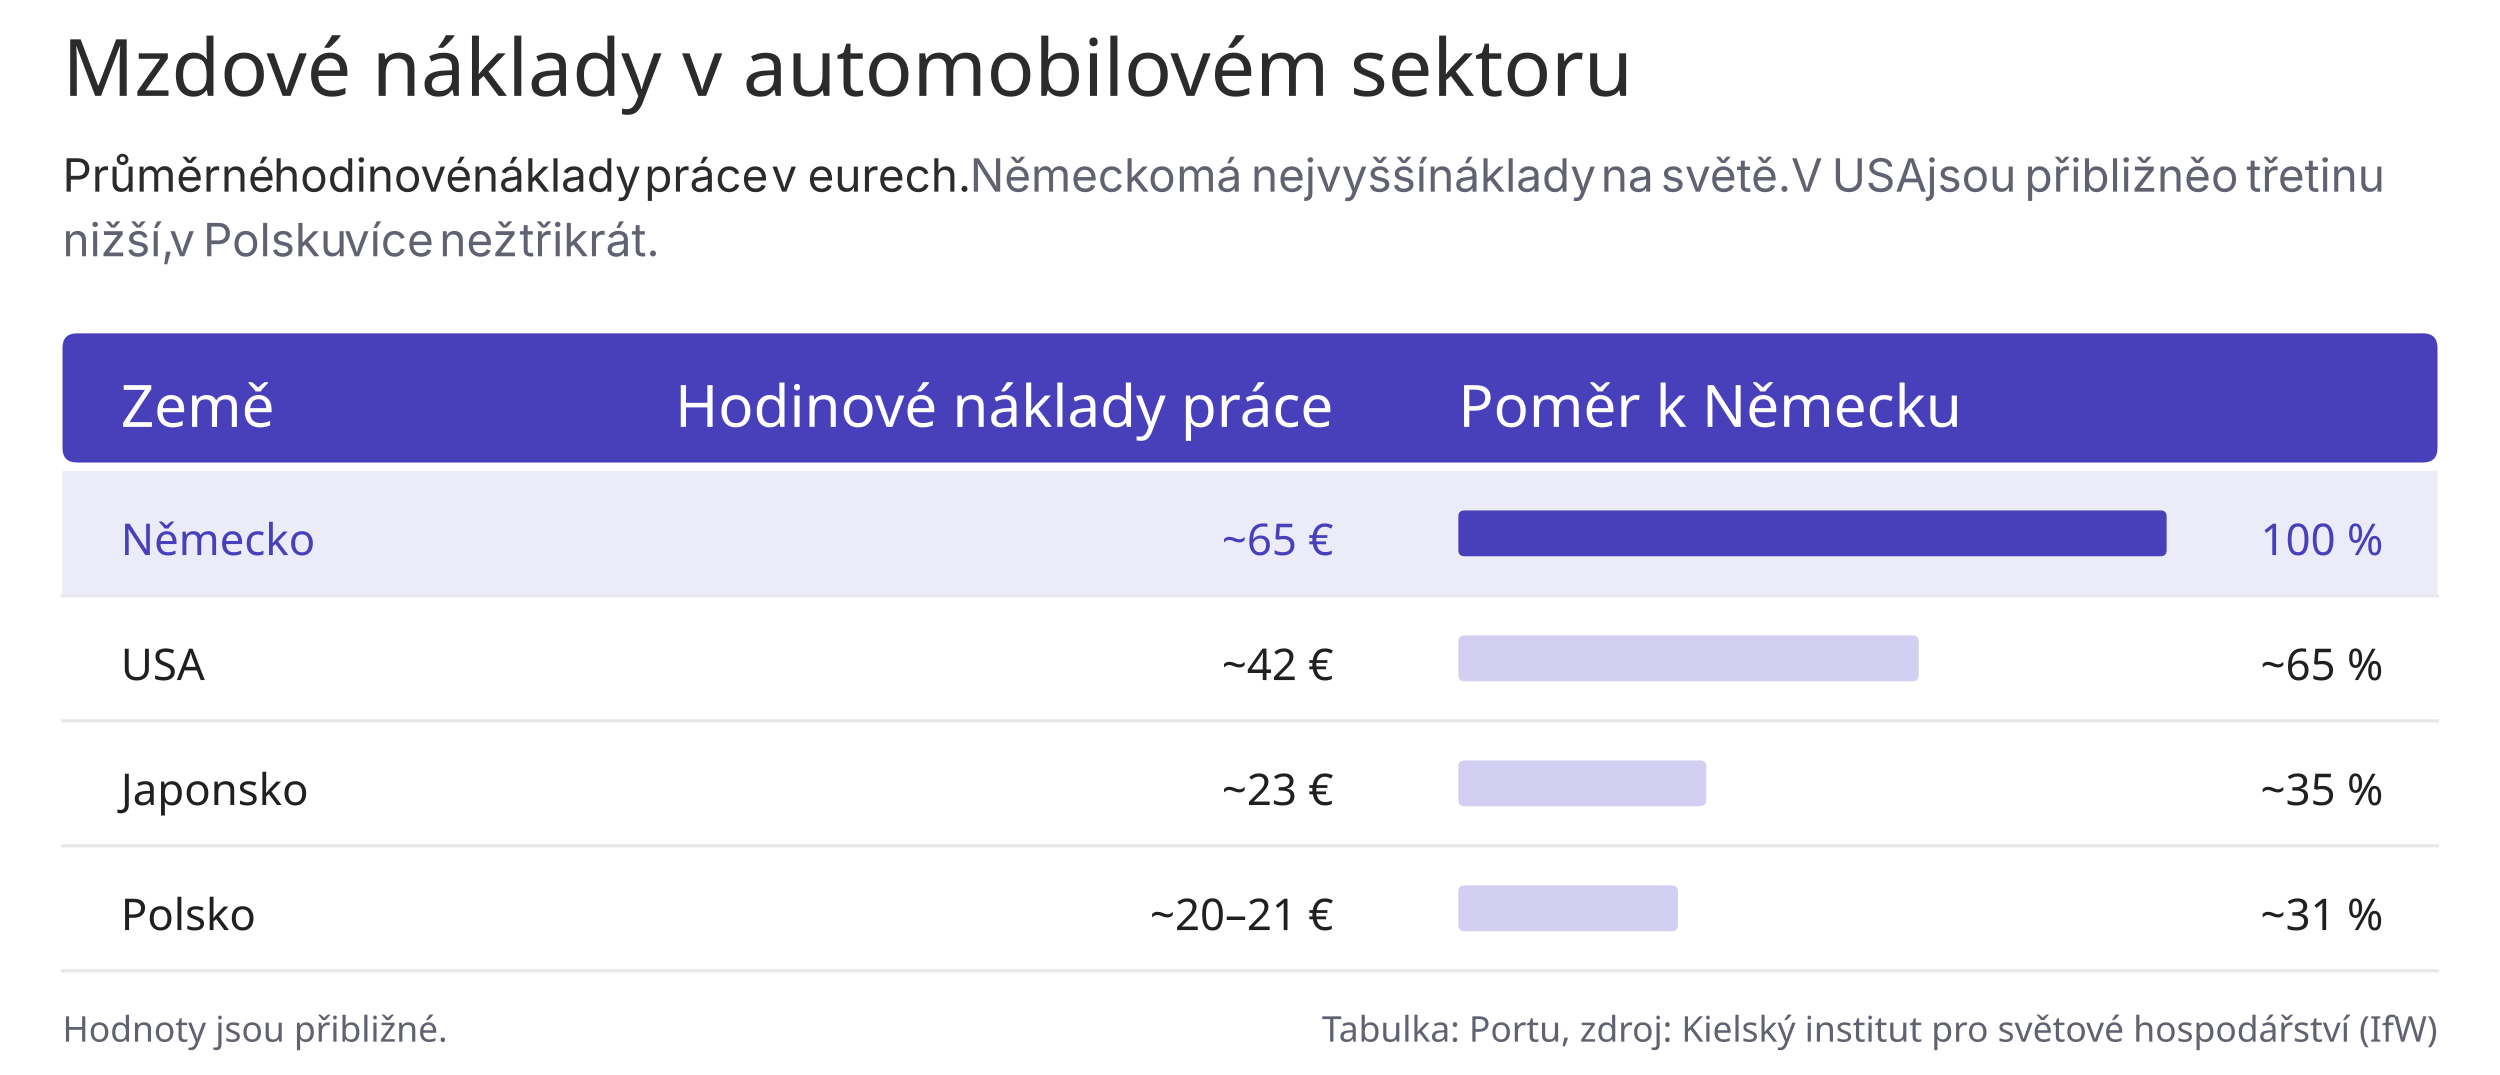
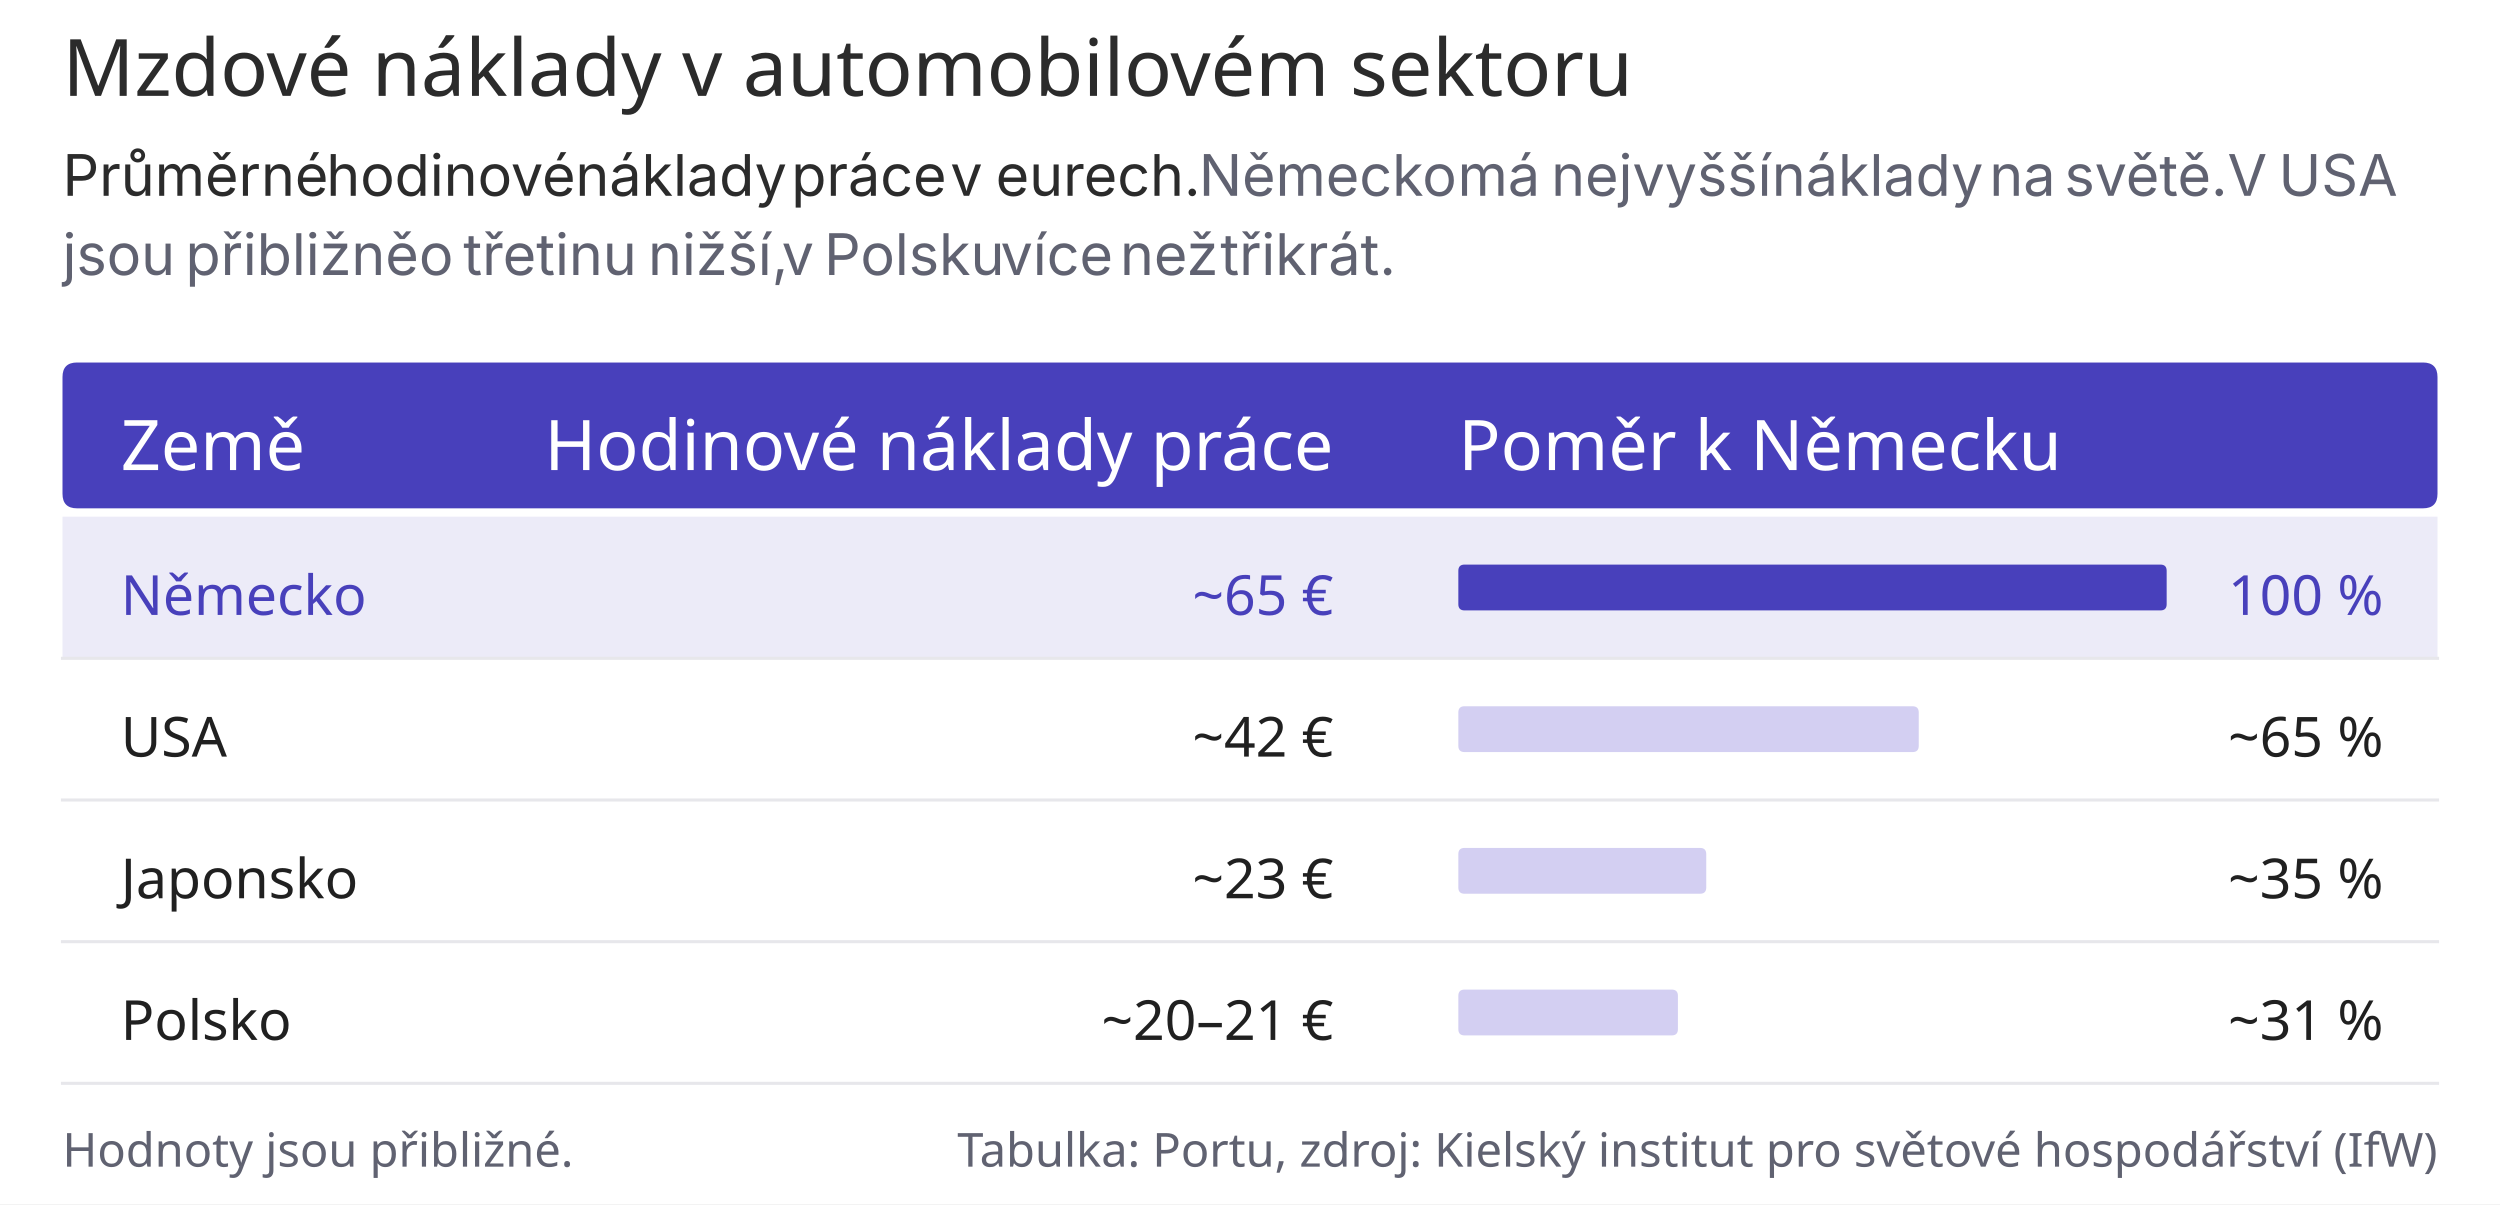
- <svg xmlns="http://www.w3.org/2000/svg" width="432pt" height="185.76pt" viewBox="0 0 432 185.76" version="1.1">
+ <svg xmlns="http://www.w3.org/2000/svg" width="432pt" height="208.08pt" viewBox="0 0 432 208.08" version="1.1">
  <defs>
    <style type="text/css">*{stroke-linejoin: round; stroke-linecap: butt}</style>
  </defs>
  <g id="figure_1">
    <g id="patch_1">
-       <path d="M 0 185.76  L 432 185.76  L 432 0  L 0 0  z " style="fill: #ffffff" />
+       <path d="M 0 208.08  L 432 208.08  L 432 0  L 0 0  z " style="fill: #ffffff" />
    </g>
    <g id="axes_1">
      <g id="patch_2">
-         <path d="M 10.8 81.36  L 421.2 81.36  L 421.2 102.96  L 10.8 102.96  z " clip-path="url(#pbbd07fd3f8)" style="fill: #ecebf8" />
+         <path d="M 10.8 89.28  L 421.2 89.28  L 421.2 113.76  L 10.8 113.76  z " clip-path="url(#p32be91ee75)" style="fill: #ecebf8" />
      </g>
      <g id="patch_3">
-         <path d="M 13.32 57.6  L 418.68 57.6  Q 421.2 57.6 421.2 60.12  L 421.2 77.4  Q 421.2 79.92 418.68 79.92  L 13.32 79.92  Q 10.8 79.92 10.8 77.4  L 10.8 60.12  Q 10.8 57.6 13.32 57.6  z " clip-path="url(#pbbd07fd3f8)" style="fill: #4840bb" />
+         <path d="M 13.32 62.64  L 418.68 62.64  Q 421.2 62.64 421.2 65.16  L 421.2 85.32  Q 421.2 87.84 418.68 87.84  L 13.32 87.84  Q 10.8 87.84 10.8 85.32  L 10.8 65.16  Q 10.8 62.64 13.32 62.64  z " clip-path="url(#p32be91ee75)" style="fill: #4840bb" />
      </g>
      <g id="line2d_1">
-         <path d="M 10.8 102.96  L 421.2 102.96  " clip-path="url(#pbbd07fd3f8)" style="fill: none; stroke: #e7e7eb; stroke-width: 0.54; stroke-linecap: square" />
+         <path d="M 10.8 113.76  L 421.2 113.76  " clip-path="url(#p32be91ee75)" style="fill: none; stroke: #e7e7eb; stroke-width: 0.54; stroke-linecap: square" />
      </g>
      <g id="line2d_2">
-         <path d="M 10.8 124.56  L 421.2 124.56  " clip-path="url(#pbbd07fd3f8)" style="fill: none; stroke: #e7e7eb; stroke-width: 0.54; stroke-linecap: square" />
+         <path d="M 10.8 138.24  L 421.2 138.24  " clip-path="url(#p32be91ee75)" style="fill: none; stroke: #e7e7eb; stroke-width: 0.54; stroke-linecap: square" />
      </g>
      <g id="line2d_3">
-         <path d="M 10.8 146.16  L 421.2 146.16  " clip-path="url(#pbbd07fd3f8)" style="fill: none; stroke: #e7e7eb; stroke-width: 0.54; stroke-linecap: square" />
+         <path d="M 10.8 162.72  L 421.2 162.72  " clip-path="url(#p32be91ee75)" style="fill: none; stroke: #e7e7eb; stroke-width: 0.54; stroke-linecap: square" />
      </g>
      <g id="line2d_4">
-         <path d="M 10.8 167.76  L 421.2 167.76  " clip-path="url(#pbbd07fd3f8)" style="fill: none; stroke: #e7e7eb; stroke-width: 0.54; stroke-linecap: square" />
+         <path d="M 10.8 187.2  L 421.2 187.2  " clip-path="url(#p32be91ee75)" style="fill: none; stroke: #e7e7eb; stroke-width: 0.54; stroke-linecap: square" />
      </g>
      <g id="patch_4">
-         <path d="M 253.08 88.2  L 373.32 88.2  Q 374.4 88.2 374.4 89.28  L 374.4 95.04  Q 374.4 96.12 373.32 96.12  L 253.08 96.12  Q 252 96.12 252 95.04  L 252 89.28  Q 252 88.2 253.08 88.2  z " clip-path="url(#pbbd07fd3f8)" style="fill: #4840bb" />
+         <path d="M 253.08 97.56  L 373.32 97.56  Q 374.4 97.56 374.4 98.64  L 374.4 104.4  Q 374.4 105.48 373.32 105.48  L 253.08 105.48  Q 252 105.48 252 104.4  L 252 98.64  Q 252 97.56 253.08 97.56  z " clip-path="url(#p32be91ee75)" style="fill: #4840bb" />
      </g>
      <g id="patch_5">
-         <path d="M 253.08 109.8  L 330.48 109.8  Q 331.56 109.8 331.56 110.88  L 331.56 116.64  Q 331.56 117.72 330.48 117.72  L 253.08 117.72  Q 252 117.72 252 116.64  L 252 110.88  Q 252 109.8 253.08 109.8  z " clip-path="url(#pbbd07fd3f8)" style="fill: #d3cff2" />
+         <path d="M 253.08 122.04  L 330.48 122.04  Q 331.56 122.04 331.56 123.12  L 331.56 128.88  Q 331.56 129.96 330.48 129.96  L 253.08 129.96  Q 252 129.96 252 128.88  L 252 123.12  Q 252 122.04 253.08 122.04  z " clip-path="url(#p32be91ee75)" style="fill: #d3cff2" />
      </g>
      <g id="patch_6">
-         <path d="M 253.08 131.4  L 293.76 131.4  Q 294.84 131.4 294.84 132.48  L 294.84 138.24  Q 294.84 139.32 293.76 139.32  L 253.08 139.32  Q 252 139.32 252 138.24  L 252 132.48  Q 252 131.4 253.08 131.4  z " clip-path="url(#pbbd07fd3f8)" style="fill: #d3cff2" />
+         <path d="M 253.08 146.52  L 293.76 146.52  Q 294.84 146.52 294.84 147.6  L 294.84 153.36  Q 294.84 154.44 293.76 154.44  L 253.08 154.44  Q 252 154.44 252 153.36  L 252 147.6  Q 252 146.52 253.08 146.52  z " clip-path="url(#p32be91ee75)" style="fill: #d3cff2" />
      </g>
      <g id="patch_7">
-         <path d="M 253.08 153  L 288.864 153  Q 289.944 153 289.944 154.08  L 289.944 159.84  Q 289.944 160.92 288.864 160.92  L 253.08 160.92  Q 252 160.92 252 159.84  L 252 154.08  Q 252 153 253.08 153  z " clip-path="url(#pbbd07fd3f8)" style="fill: #d3cff2" />
+         <path d="M 253.08 171  L 288.864 171  Q 289.944 171 289.944 172.08  L 289.944 177.84  Q 289.944 178.92 288.864 178.92  L 253.08 178.92  Q 252 178.92 252 177.84  L 252 172.08  Q 252 171 253.08 171  z " clip-path="url(#p32be91ee75)" style="fill: #d3cff2" />
      </g>
      <g id="text_1">
        <text style="font-size: 13.68px; font-family: 'Rethink Sans'; text-anchor: start; fill: #2b2b2b" x="10.8" y="16.56" transform="rotate(-0 10.8 16.56)">Mzdové náklady v automobilovém sektoru</text>
      </g>
      <g id="text_2">
-         <text style="font-size: 7.92px; font-family: 'Inter', 'DejaVu Sans', 'Bitstream Vera Sans', 'Computer Modern Sans Serif', 'Lucida Grande', 'Verdana', 'Geneva', 'Lucid', 'Arial', 'Helvetica', 'Avant Garde', sans-serif; text-anchor: start; fill: #2b2b2b" x="10.8" y="33.12" transform="rotate(-0 10.8 33.12)">Průměrné</text>
+         <text style="font-size: 9.92px; font-family: 'Inter', 'DejaVu Sans', 'Bitstream Vera Sans', 'Computer Modern Sans Serif', 'Lucida Grande', 'Verdana', 'Geneva', 'Lucid', 'Arial', 'Helvetica', 'Avant Garde', sans-serif; text-anchor: start; fill: #2b2b2b" x="10.8" y="33.84" transform="rotate(-0 10.8 33.84)">Průměrné</text>
      </g>
      <g id="text_3">
-         <text style="font-size: 7.92px; font-family: 'Inter', 'DejaVu Sans', 'Bitstream Vera Sans', 'Computer Modern Sans Serif', 'Lucida Grande', 'Verdana', 'Geneva', 'Lucid', 'Arial', 'Helvetica', 'Avant Garde', sans-serif; text-anchor: start; fill: #2b2b2b" x="47.192" y="33.12" transform="rotate(-0 47.1924 33.12)">hodinové</text>
+         <text style="font-size: 9.92px; font-family: 'Inter', 'DejaVu Sans', 'Bitstream Vera Sans', 'Computer Modern Sans Serif', 'Lucida Grande', 'Verdana', 'Geneva', 'Lucid', 'Arial', 'Helvetica', 'Avant Garde', sans-serif; text-anchor: start; fill: #2b2b2b" x="56.382" y="33.84" transform="rotate(-0 56.3824 33.84)">hodinové</text>
      </g>
      <g id="text_4">
-         <text style="font-size: 7.92px; font-family: 'Inter', 'DejaVu Sans', 'Bitstream Vera Sans', 'Computer Modern Sans Serif', 'Lucida Grande', 'Verdana', 'Geneva', 'Lucid', 'Arial', 'Helvetica', 'Avant Garde', sans-serif; text-anchor: start; fill: #2b2b2b" x="81.558" y="33.12" transform="rotate(-0 81.55778 33.12)">náklady</text>
+         <text style="font-size: 9.92px; font-family: 'Inter', 'DejaVu Sans', 'Bitstream Vera Sans', 'Computer Modern Sans Serif', 'Lucida Grande', 'Verdana', 'Geneva', 'Lucid', 'Arial', 'Helvetica', 'Avant Garde', sans-serif; text-anchor: start; fill: #2b2b2b" x="99.426" y="33.84" transform="rotate(-0 99.4259 33.84)">náklady</text>
      </g>
      <g id="text_5">
-         <text style="font-size: 7.92px; font-family: 'Inter', 'DejaVu Sans', 'Bitstream Vera Sans', 'Computer Modern Sans Serif', 'Lucida Grande', 'Verdana', 'Geneva', 'Lucid', 'Arial', 'Helvetica', 'Avant Garde', sans-serif; text-anchor: start; fill: #2b2b2b" x="111.337" y="33.12" transform="rotate(-0 111.337 33.12)">práce</text>
+         <text style="font-size: 9.92px; font-family: 'Inter', 'DejaVu Sans', 'Bitstream Vera Sans', 'Computer Modern Sans Serif', 'Lucida Grande', 'Verdana', 'Geneva', 'Lucid', 'Arial', 'Helvetica', 'Avant Garde', sans-serif; text-anchor: start; fill: #2b2b2b" x="136.725" y="33.84" transform="rotate(-0 136.7251 33.84)">práce</text>
      </g>
      <g id="text_6">
-         <text style="font-size: 7.92px; font-family: 'Inter', 'DejaVu Sans', 'Bitstream Vera Sans', 'Computer Modern Sans Serif', 'Lucida Grande', 'Verdana', 'Geneva', 'Lucid', 'Arial', 'Helvetica', 'Avant Garde', sans-serif; text-anchor: start; fill: #2b2b2b" x="133.284" y="33.12" transform="rotate(-0 133.284 33.12)">v</text>
+         <text style="font-size: 9.92px; font-family: 'Inter', 'DejaVu Sans', 'Bitstream Vera Sans', 'Computer Modern Sans Serif', 'Lucida Grande', 'Verdana', 'Geneva', 'Lucid', 'Arial', 'Helvetica', 'Avant Garde', sans-serif; text-anchor: start; fill: #2b2b2b" x="164.214" y="33.84" transform="rotate(-0 164.2143 33.84)">v</text>
      </g>
      <g id="text_7">
-         <text style="font-size: 7.92px; font-family: 'Inter', 'DejaVu Sans', 'Bitstream Vera Sans', 'Computer Modern Sans Serif', 'Lucida Grande', 'Verdana', 'Geneva', 'Lucid', 'Arial', 'Helvetica', 'Avant Garde', sans-serif; text-anchor: start; fill: #2b2b2b" x="139.548" y="33.12" transform="rotate(-0 139.5483 33.12)">eurech.</text>
+         <text style="font-size: 9.92px; font-family: 'Inter', 'DejaVu Sans', 'Bitstream Vera Sans', 'Computer Modern Sans Serif', 'Lucida Grande', 'Verdana', 'Geneva', 'Lucid', 'Arial', 'Helvetica', 'Avant Garde', sans-serif; text-anchor: start; fill: #2b2b2b" x="172.06" y="33.84" transform="rotate(-0 172.0605 33.84)">eurech.</text>
      </g>
      <g id="text_8">
-         <text style="font-size: 7.92px; font-family: 'Inter', 'DejaVu Sans', 'Bitstream Vera Sans', 'Computer Modern Sans Serif', 'Lucida Grande', 'Verdana', 'Geneva', 'Lucid', 'Arial', 'Helvetica', 'Avant Garde', sans-serif; text-anchor: start; fill: #606271" x="167.569" y="33.12" transform="rotate(-0 167.569 33.12)">Německo</text>
+         <text style="font-size: 9.92px; font-family: 'Inter', 'DejaVu Sans', 'Bitstream Vera Sans', 'Computer Modern Sans Serif', 'Lucida Grande', 'Verdana', 'Geneva', 'Lucid', 'Arial', 'Helvetica', 'Avant Garde', sans-serif; text-anchor: start; fill: #606271" x="207.157" y="33.84" transform="rotate(-0 207.1571 33.84)">Německo</text>
      </g>
      <g id="text_9">
-         <text style="font-size: 7.92px; font-family: 'Inter', 'DejaVu Sans', 'Bitstream Vera Sans', 'Computer Modern Sans Serif', 'Lucida Grande', 'Verdana', 'Geneva', 'Lucid', 'Arial', 'Helvetica', 'Avant Garde', sans-serif; text-anchor: start; fill: #606271" x="203.266" y="33.12" transform="rotate(-0 203.2659 33.12)">má</text>
+         <text style="font-size: 9.92px; font-family: 'Inter', 'DejaVu Sans', 'Bitstream Vera Sans', 'Computer Modern Sans Serif', 'Lucida Grande', 'Verdana', 'Geneva', 'Lucid', 'Arial', 'Helvetica', 'Avant Garde', sans-serif; text-anchor: start; fill: #606271" x="251.868" y="33.84" transform="rotate(-0 251.8684 33.84)">má</text>
      </g>
      <g id="text_10">
-         <text style="font-size: 7.92px; font-family: 'Inter', 'DejaVu Sans', 'Bitstream Vera Sans', 'Computer Modern Sans Serif', 'Lucida Grande', 'Verdana', 'Geneva', 'Lucid', 'Arial', 'Helvetica', 'Avant Garde', sans-serif; text-anchor: start; fill: #606271" x="216.175" y="33.12" transform="rotate(-0 216.1755 33.12)">nejvyšší</text>
+         <text style="font-size: 9.92px; font-family: 'Inter', 'DejaVu Sans', 'Bitstream Vera Sans', 'Computer Modern Sans Serif', 'Lucida Grande', 'Verdana', 'Geneva', 'Lucid', 'Arial', 'Helvetica', 'Avant Garde', sans-serif; text-anchor: start; fill: #606271" x="268.038" y="33.84" transform="rotate(-0 268.038 33.84)">nejvyšší</text>
      </g>
      <g id="text_11">
-         <text style="font-size: 7.92px; font-family: 'Inter', 'DejaVu Sans', 'Bitstream Vera Sans', 'Computer Modern Sans Serif', 'Lucida Grande', 'Verdana', 'Geneva', 'Lucid', 'Arial', 'Helvetica', 'Avant Garde', sans-serif; text-anchor: start; fill: #606271" x="246.618" y="33.12" transform="rotate(-0 246.618 33.12)">náklady</text>
+         <text style="font-size: 9.92px; font-family: 'Inter', 'DejaVu Sans', 'Bitstream Vera Sans', 'Computer Modern Sans Serif', 'Lucida Grande', 'Verdana', 'Geneva', 'Lucid', 'Arial', 'Helvetica', 'Avant Garde', sans-serif; text-anchor: start; fill: #606271" x="306.168" y="33.84" transform="rotate(-0 306.168 33.84)">náklady</text>
      </g>
      <g id="text_12">
-         <text style="font-size: 7.92px; font-family: 'Inter', 'DejaVu Sans', 'Bitstream Vera Sans', 'Computer Modern Sans Serif', 'Lucida Grande', 'Verdana', 'Geneva', 'Lucid', 'Arial', 'Helvetica', 'Avant Garde', sans-serif; text-anchor: start; fill: #606271" x="276.625" y="33.12" transform="rotate(-0 276.6249 33.12)">na</text>
+         <text style="font-size: 9.92px; font-family: 'Inter', 'DejaVu Sans', 'Bitstream Vera Sans', 'Computer Modern Sans Serif', 'Lucida Grande', 'Verdana', 'Geneva', 'Lucid', 'Arial', 'Helvetica', 'Avant Garde', sans-serif; text-anchor: start; fill: #606271" x="343.752" y="33.84" transform="rotate(-0 343.7524 33.84)">na</text>
      </g>
      <g id="text_13">
-         <text style="font-size: 7.92px; font-family: 'Inter', 'DejaVu Sans', 'Bitstream Vera Sans', 'Computer Modern Sans Serif', 'Lucida Grande', 'Verdana', 'Geneva', 'Lucid', 'Arial', 'Helvetica', 'Avant Garde', sans-serif; text-anchor: start; fill: #606271" x="286.984" y="33.12" transform="rotate(-0 286.984 33.12)">světě.</text>
+         <text style="font-size: 9.92px; font-family: 'Inter', 'DejaVu Sans', 'Bitstream Vera Sans', 'Computer Modern Sans Serif', 'Lucida Grande', 'Verdana', 'Geneva', 'Lucid', 'Arial', 'Helvetica', 'Avant Garde', sans-serif; text-anchor: start; fill: #606271" x="356.727" y="33.84" transform="rotate(-0 356.7274 33.84)">světě.</text>
      </g>
      <g id="text_14">
-         <text style="font-size: 7.92px; font-family: 'Inter', 'DejaVu Sans', 'Bitstream Vera Sans', 'Computer Modern Sans Serif', 'Lucida Grande', 'Verdana', 'Geneva', 'Lucid', 'Arial', 'Helvetica', 'Avant Garde', sans-serif; text-anchor: start; fill: #606271" x="309.484" y="33.12" transform="rotate(-0 309.4842 33.12)">V</text>
+         <text style="font-size: 9.92px; font-family: 'Inter', 'DejaVu Sans', 'Bitstream Vera Sans', 'Computer Modern Sans Serif', 'Lucida Grande', 'Verdana', 'Geneva', 'Lucid', 'Arial', 'Helvetica', 'Avant Garde', sans-serif; text-anchor: start; fill: #606271" x="384.91" y="33.84" transform="rotate(-0 384.9096 33.84)">V</text>
      </g>
      <g id="text_15">
-         <text style="font-size: 7.92px; font-family: 'Inter', 'DejaVu Sans', 'Bitstream Vera Sans', 'Computer Modern Sans Serif', 'Lucida Grande', 'Verdana', 'Geneva', 'Lucid', 'Arial', 'Helvetica', 'Avant Garde', sans-serif; text-anchor: start; fill: #606271" x="316.524" y="33.12" transform="rotate(-0 316.5244 33.12)">USA</text>
+         <text style="font-size: 9.92px; font-family: 'Inter', 'DejaVu Sans', 'Bitstream Vera Sans', 'Computer Modern Sans Serif', 'Lucida Grande', 'Verdana', 'Geneva', 'Lucid', 'Arial', 'Helvetica', 'Avant Garde', sans-serif; text-anchor: start; fill: #606271" x="393.728" y="33.84" transform="rotate(-0 393.7275 33.84)">USA</text>
      </g>
      <g id="text_16">
-         <text style="font-size: 7.92px; font-family: 'Inter', 'DejaVu Sans', 'Bitstream Vera Sans', 'Computer Modern Sans Serif', 'Lucida Grande', 'Verdana', 'Geneva', 'Lucid', 'Arial', 'Helvetica', 'Avant Garde', sans-serif; text-anchor: start; fill: #606271" x="332.879" y="33.12" transform="rotate(-0 332.8792 33.12)">jsou</text>
+         <text style="font-size: 9.92px; font-family: 'Inter', 'DejaVu Sans', 'Bitstream Vera Sans', 'Computer Modern Sans Serif', 'Lucida Grande', 'Verdana', 'Geneva', 'Lucid', 'Arial', 'Helvetica', 'Avant Garde', sans-serif; text-anchor: start; fill: #606271" x="10.8" y="47.52" transform="rotate(-0 10.8 47.52)">jsou</text>
      </g>
      <g id="text_17">
-         <text style="font-size: 7.92px; font-family: 'Inter', 'DejaVu Sans', 'Bitstream Vera Sans', 'Computer Modern Sans Serif', 'Lucida Grande', 'Verdana', 'Geneva', 'Lucid', 'Arial', 'Helvetica', 'Avant Garde', sans-serif; text-anchor: start; fill: #606271" x="349.844" y="33.12" transform="rotate(-0 349.8441 33.12)">přibližně</text>
+         <text style="font-size: 9.92px; font-family: 'Inter', 'DejaVu Sans', 'Bitstream Vera Sans', 'Computer Modern Sans Serif', 'Lucida Grande', 'Verdana', 'Geneva', 'Lucid', 'Arial', 'Helvetica', 'Avant Garde', sans-serif; text-anchor: start; fill: #606271" x="32.049" y="47.52" transform="rotate(-0 32.04895 47.52)">přibližně</text>
      </g>
      <g id="text_18">
-         <text style="font-size: 7.92px; font-family: 'Inter', 'DejaVu Sans', 'Bitstream Vera Sans', 'Computer Modern Sans Serif', 'Lucida Grande', 'Verdana', 'Geneva', 'Lucid', 'Arial', 'Helvetica', 'Avant Garde', sans-serif; text-anchor: start; fill: #606271" x="382.055" y="33.12" transform="rotate(-0 382.055 33.12)">o</text>
+         <text style="font-size: 9.92px; font-family: 'Inter', 'DejaVu Sans', 'Bitstream Vera Sans', 'Computer Modern Sans Serif', 'Lucida Grande', 'Verdana', 'Geneva', 'Lucid', 'Arial', 'Helvetica', 'Avant Garde', sans-serif; text-anchor: start; fill: #606271" x="72.394" y="47.52" transform="rotate(-0 72.3939 47.52)">o</text>
      </g>
      <g id="text_19">
-         <text style="font-size: 7.92px; font-family: 'Inter', 'DejaVu Sans', 'Bitstream Vera Sans', 'Computer Modern Sans Serif', 'Lucida Grande', 'Verdana', 'Geneva', 'Lucid', 'Arial', 'Helvetica', 'Avant Garde', sans-serif; text-anchor: start; fill: #606271" x="388.177" y="33.12" transform="rotate(-0 388.1769 33.12)">třetinu</text>
+         <text style="font-size: 9.92px; font-family: 'Inter', 'DejaVu Sans', 'Bitstream Vera Sans', 'Computer Modern Sans Serif', 'Lucida Grande', 'Verdana', 'Geneva', 'Lucid', 'Arial', 'Helvetica', 'Avant Garde', sans-serif; text-anchor: start; fill: #606271" x="80.062" y="47.52" transform="rotate(-0 80.06175 47.52)">třetinu</text>
      </g>
      <g id="text_20">
-         <text style="font-size: 7.92px; font-family: 'Inter', 'DejaVu Sans', 'Bitstream Vera Sans', 'Computer Modern Sans Serif', 'Lucida Grande', 'Verdana', 'Geneva', 'Lucid', 'Arial', 'Helvetica', 'Avant Garde', sans-serif; text-anchor: start; fill: #606271" x="10.8" y="44.28" transform="rotate(-0 10.8 44.28)">nižší,</text>
+         <text style="font-size: 9.92px; font-family: 'Inter', 'DejaVu Sans', 'Bitstream Vera Sans', 'Computer Modern Sans Serif', 'Lucida Grande', 'Verdana', 'Geneva', 'Lucid', 'Arial', 'Helvetica', 'Avant Garde', sans-serif; text-anchor: start; fill: #606271" x="111.975" y="47.52" transform="rotate(-0 111.9747 47.52)">nižší,</text>
      </g>
      <g id="text_21">
-         <text style="font-size: 7.92px; font-family: 'Inter', 'DejaVu Sans', 'Bitstream Vera Sans', 'Computer Modern Sans Serif', 'Lucida Grande', 'Verdana', 'Geneva', 'Lucid', 'Arial', 'Helvetica', 'Avant Garde', sans-serif; text-anchor: start; fill: #606271" x="29.246" y="44.28" transform="rotate(-0 29.24618 44.28)">v</text>
+         <text style="font-size: 9.92px; font-family: 'Inter', 'DejaVu Sans', 'Bitstream Vera Sans', 'Computer Modern Sans Serif', 'Lucida Grande', 'Verdana', 'Geneva', 'Lucid', 'Arial', 'Helvetica', 'Avant Garde', sans-serif; text-anchor: start; fill: #606271" x="135.079" y="47.52" transform="rotate(-0 135.079 47.52)">v</text>
      </g>
      <g id="text_22">
-         <text style="font-size: 7.92px; font-family: 'Inter', 'DejaVu Sans', 'Bitstream Vera Sans', 'Computer Modern Sans Serif', 'Lucida Grande', 'Verdana', 'Geneva', 'Lucid', 'Arial', 'Helvetica', 'Avant Garde', sans-serif; text-anchor: start; fill: #606271" x="35.091" y="44.28" transform="rotate(-0 35.09089 44.28)">Polsku</text>
+         <text style="font-size: 9.92px; font-family: 'Inter', 'DejaVu Sans', 'Bitstream Vera Sans', 'Computer Modern Sans Serif', 'Lucida Grande', 'Verdana', 'Geneva', 'Lucid', 'Arial', 'Helvetica', 'Avant Garde', sans-serif; text-anchor: start; fill: #606271" x="142.4" y="47.52" transform="rotate(-0 142.3997 47.52)">Polsku</text>
      </g>
      <g id="text_23">
-         <text style="font-size: 7.92px; font-family: 'Inter', 'DejaVu Sans', 'Bitstream Vera Sans', 'Computer Modern Sans Serif', 'Lucida Grande', 'Verdana', 'Geneva', 'Lucid', 'Arial', 'Helvetica', 'Avant Garde', sans-serif; text-anchor: start; fill: #606271" x="59.437" y="44.28" transform="rotate(-0 59.43746 44.28)">více</text>
+         <text style="font-size: 9.92px; font-family: 'Inter', 'DejaVu Sans', 'Bitstream Vera Sans', 'Computer Modern Sans Serif', 'Lucida Grande', 'Verdana', 'Geneva', 'Lucid', 'Arial', 'Helvetica', 'Avant Garde', sans-serif; text-anchor: start; fill: #606271" x="172.894" y="47.52" transform="rotate(-0 172.8944 47.52)">více</text>
      </g>
      <g id="text_24">
-         <text style="font-size: 7.92px; font-family: 'Inter', 'DejaVu Sans', 'Bitstream Vera Sans', 'Computer Modern Sans Serif', 'Lucida Grande', 'Verdana', 'Geneva', 'Lucid', 'Arial', 'Helvetica', 'Avant Garde', sans-serif; text-anchor: start; fill: #606271" x="75.918" y="44.28" transform="rotate(-0 75.91849 44.28)">než</text>
+         <text style="font-size: 9.92px; font-family: 'Inter', 'DejaVu Sans', 'Bitstream Vera Sans', 'Computer Modern Sans Serif', 'Lucida Grande', 'Verdana', 'Geneva', 'Lucid', 'Arial', 'Helvetica', 'Avant Garde', sans-serif; text-anchor: start; fill: #606271" x="193.537" y="47.52" transform="rotate(-0 193.5373 47.52)">než</text>
      </g>
      <g id="text_25">
-         <text style="font-size: 7.92px; font-family: 'Inter', 'DejaVu Sans', 'Bitstream Vera Sans', 'Computer Modern Sans Serif', 'Lucida Grande', 'Verdana', 'Geneva', 'Lucid', 'Arial', 'Helvetica', 'Avant Garde', sans-serif; text-anchor: start; fill: #606271" x="89.762" y="44.28" transform="rotate(-0 89.7624 44.28)">třikrát.</text>
+         <text style="font-size: 9.92px; font-family: 'Inter', 'DejaVu Sans', 'Bitstream Vera Sans', 'Computer Modern Sans Serif', 'Lucida Grande', 'Verdana', 'Geneva', 'Lucid', 'Arial', 'Helvetica', 'Avant Garde', sans-serif; text-anchor: start; fill: #606271" x="210.877" y="47.52" transform="rotate(-0 210.8771 47.52)">třikrát.</text>
      </g>
      <g id="text_26">
-         <text style="font-size: 10.08px; font-family: 'Rethink Sans'; text-anchor: start; fill: #ffffff" x="20.88" y="73.76" transform="rotate(-0 20.88 73.75968)">Země</text>
+         <text style="font-size: 12.08px; font-family: 'Rethink Sans'; text-anchor: start; fill: #ffffff" x="20.88" y="81.232" transform="rotate(-0 20.88 81.23168)">Země</text>
      </g>
      <g id="text_27">
-         <text style="font-size: 10.08px; font-family: 'Rethink Sans'; text-anchor: end; fill: #ffffff" x="230.4" y="73.76" transform="rotate(-0 230.4 73.75968)">Hodinové náklady práce</text>
+         <text style="font-size: 12.08px; font-family: 'Rethink Sans'; text-anchor: end; fill: #ffffff" x="230.4" y="81.232" transform="rotate(-0 230.4 81.23168)">Hodinové náklady práce</text>
      </g>
      <g id="text_28">
-         <text style="font-size: 10.08px; font-family: 'Rethink Sans'; text-anchor: start; fill: #ffffff" x="252" y="73.76" transform="rotate(-0 252 73.75968)">Poměr k Německu</text>
+         <text style="font-size: 12.08px; font-family: 'Rethink Sans'; text-anchor: start; fill: #ffffff" x="252" y="81.232" transform="rotate(-0 252 81.23168)">Poměr k Německu</text>
      </g>
      <g id="text_29">
-         <text style="font-size: 7.56px; font-family: 'Rethink Sans'; text-anchor: start; fill: #4840bb" x="20.88" y="95.91" transform="rotate(-0 20.88 95.90976)">Německo</text>
+         <text style="font-size: 9.56px; font-family: 'Rethink Sans'; text-anchor: start; fill: #4840bb" x="20.88" y="106.262" transform="rotate(-0 20.88 106.2618)">Německo</text>
      </g>
      <g id="text_30">
-         <text style="font-size: 7.56px; font-family: 'Rethink Sans'; text-anchor: end; fill: #4840bb" x="230.4" y="95.91" transform="rotate(-0 230.4 95.90976)">~65 €</text>
+         <text style="font-size: 9.56px; font-family: 'Rethink Sans'; text-anchor: end; fill: #4840bb" x="230.4" y="106.262" transform="rotate(-0 230.4 106.2618)">~65 €</text>
      </g>
      <g id="text_31">
-         <text style="font-size: 7.56px; font-family: 'Rethink Sans'; text-anchor: end; fill: #4840bb" x="411.84" y="95.91" transform="rotate(-0 411.84 95.90976)">100 %</text>
+         <text style="font-size: 9.56px; font-family: 'Rethink Sans'; text-anchor: end; fill: #4840bb" x="411.84" y="106.262" transform="rotate(-0 411.84 106.2618)">100 %</text>
      </g>
      <g id="text_32">
-         <text style="font-size: 7.56px; font-family: 'Rethink Sans'; text-anchor: start; fill: #202020" x="20.88" y="117.51" transform="rotate(-0 20.88 117.5098)">USA</text>
+         <text style="font-size: 9.56px; font-family: 'Rethink Sans'; text-anchor: start; fill: #202020" x="20.88" y="130.742" transform="rotate(-0 20.88 130.7418)">USA</text>
      </g>
      <g id="text_33">
-         <text style="font-size: 7.56px; font-family: 'Rethink Sans'; text-anchor: end; fill: #202020" x="230.4" y="117.51" transform="rotate(-0 230.4 117.5098)">~42 €</text>
+         <text style="font-size: 9.56px; font-family: 'Rethink Sans'; text-anchor: end; fill: #202020" x="230.4" y="130.742" transform="rotate(-0 230.4 130.7418)">~42 €</text>
      </g>
      <g id="text_34">
-         <text style="font-size: 7.56px; font-family: 'Rethink Sans'; text-anchor: end; fill: #202020" x="411.84" y="117.51" transform="rotate(-0 411.84 117.5098)">~65 %</text>
+         <text style="font-size: 9.56px; font-family: 'Rethink Sans'; text-anchor: end; fill: #202020" x="411.84" y="130.742" transform="rotate(-0 411.84 130.7418)">~65 %</text>
      </g>
      <g id="text_35">
-         <text style="font-size: 7.56px; font-family: 'Rethink Sans'; text-anchor: start; fill: #202020" x="20.88" y="139.11" transform="rotate(-0 20.88 139.1098)">Japonsko</text>
+         <text style="font-size: 9.56px; font-family: 'Rethink Sans'; text-anchor: start; fill: #202020" x="20.88" y="155.222" transform="rotate(-0 20.88 155.2218)">Japonsko</text>
      </g>
      <g id="text_36">
-         <text style="font-size: 7.56px; font-family: 'Rethink Sans'; text-anchor: end; fill: #202020" x="230.4" y="139.11" transform="rotate(-0 230.4 139.1098)">~23 €</text>
+         <text style="font-size: 9.56px; font-family: 'Rethink Sans'; text-anchor: end; fill: #202020" x="230.4" y="155.222" transform="rotate(-0 230.4 155.2218)">~23 €</text>
      </g>
      <g id="text_37">
-         <text style="font-size: 7.56px; font-family: 'Rethink Sans'; text-anchor: end; fill: #202020" x="411.84" y="139.11" transform="rotate(-0 411.84 139.1098)">~35 %</text>
+         <text style="font-size: 9.56px; font-family: 'Rethink Sans'; text-anchor: end; fill: #202020" x="411.84" y="155.222" transform="rotate(-0 411.84 155.2218)">~35 %</text>
      </g>
      <g id="text_38">
-         <text style="font-size: 7.56px; font-family: 'Rethink Sans'; text-anchor: start; fill: #202020" x="20.88" y="160.71" transform="rotate(-0 20.88 160.7098)">Polsko</text>
+         <text style="font-size: 9.56px; font-family: 'Rethink Sans'; text-anchor: start; fill: #202020" x="20.88" y="179.702" transform="rotate(-0 20.88 179.7018)">Polsko</text>
      </g>
      <g id="text_39">
-         <text style="font-size: 7.56px; font-family: 'Rethink Sans'; text-anchor: end; fill: #202020" x="230.4" y="160.71" transform="rotate(-0 230.4 160.7098)">~20–21 €</text>
+         <text style="font-size: 9.56px; font-family: 'Rethink Sans'; text-anchor: end; fill: #202020" x="230.4" y="179.702" transform="rotate(-0 230.4 179.7018)">~20–21 €</text>
      </g>
      <g id="text_40">
-         <text style="font-size: 7.56px; font-family: 'Rethink Sans'; text-anchor: end; fill: #202020" x="411.84" y="160.71" transform="rotate(-0 411.84 160.7098)">~31 %</text>
+         <text style="font-size: 9.56px; font-family: 'Rethink Sans'; text-anchor: end; fill: #202020" x="411.84" y="179.702" transform="rotate(-0 411.84 179.7018)">~31 %</text>
      </g>
      <g id="text_41">
-         <text style="font-size: 6.12px; font-family: 'Rethink Sans'; text-anchor: start; fill: #606271" x="10.8" y="180" transform="rotate(-0 10.8 180)">Hodnoty jsou přibližné.</text>
+         <text style="font-size: 8.12px; font-family: 'Rethink Sans'; text-anchor: start; fill: #606271" x="10.8" y="201.6" transform="rotate(-0 10.8 201.6)">Hodnoty jsou přibližné.</text>
      </g>
      <g id="text_42">
-         <text style="font-size: 6.12px; font-family: 'Rethink Sans'; text-anchor: end; fill: #606271" x="421.2" y="180" transform="rotate(-0 421.2 180)">Tabulka: Portu, zdroj: Kielský institut pro světové hospodářství (IfW)</text>
+         <text style="font-size: 8.12px; font-family: 'Rethink Sans'; text-anchor: end; fill: #606271" x="421.2" y="201.6" transform="rotate(-0 421.2 201.6)">Tabulka: Portu, zdroj: Kielský institut pro světové hospodářství (IfW)</text>
      </g>
    </g>
  </g>
  <defs>
-     <clipPath id="pbbd07fd3f8">
-       <rect x="0" y="0" width="432" height="185.76" />
+     <clipPath id="p32be91ee75">
+       <rect x="0" y="0" width="432" height="208.08" />
    </clipPath>
  </defs>
</svg>
